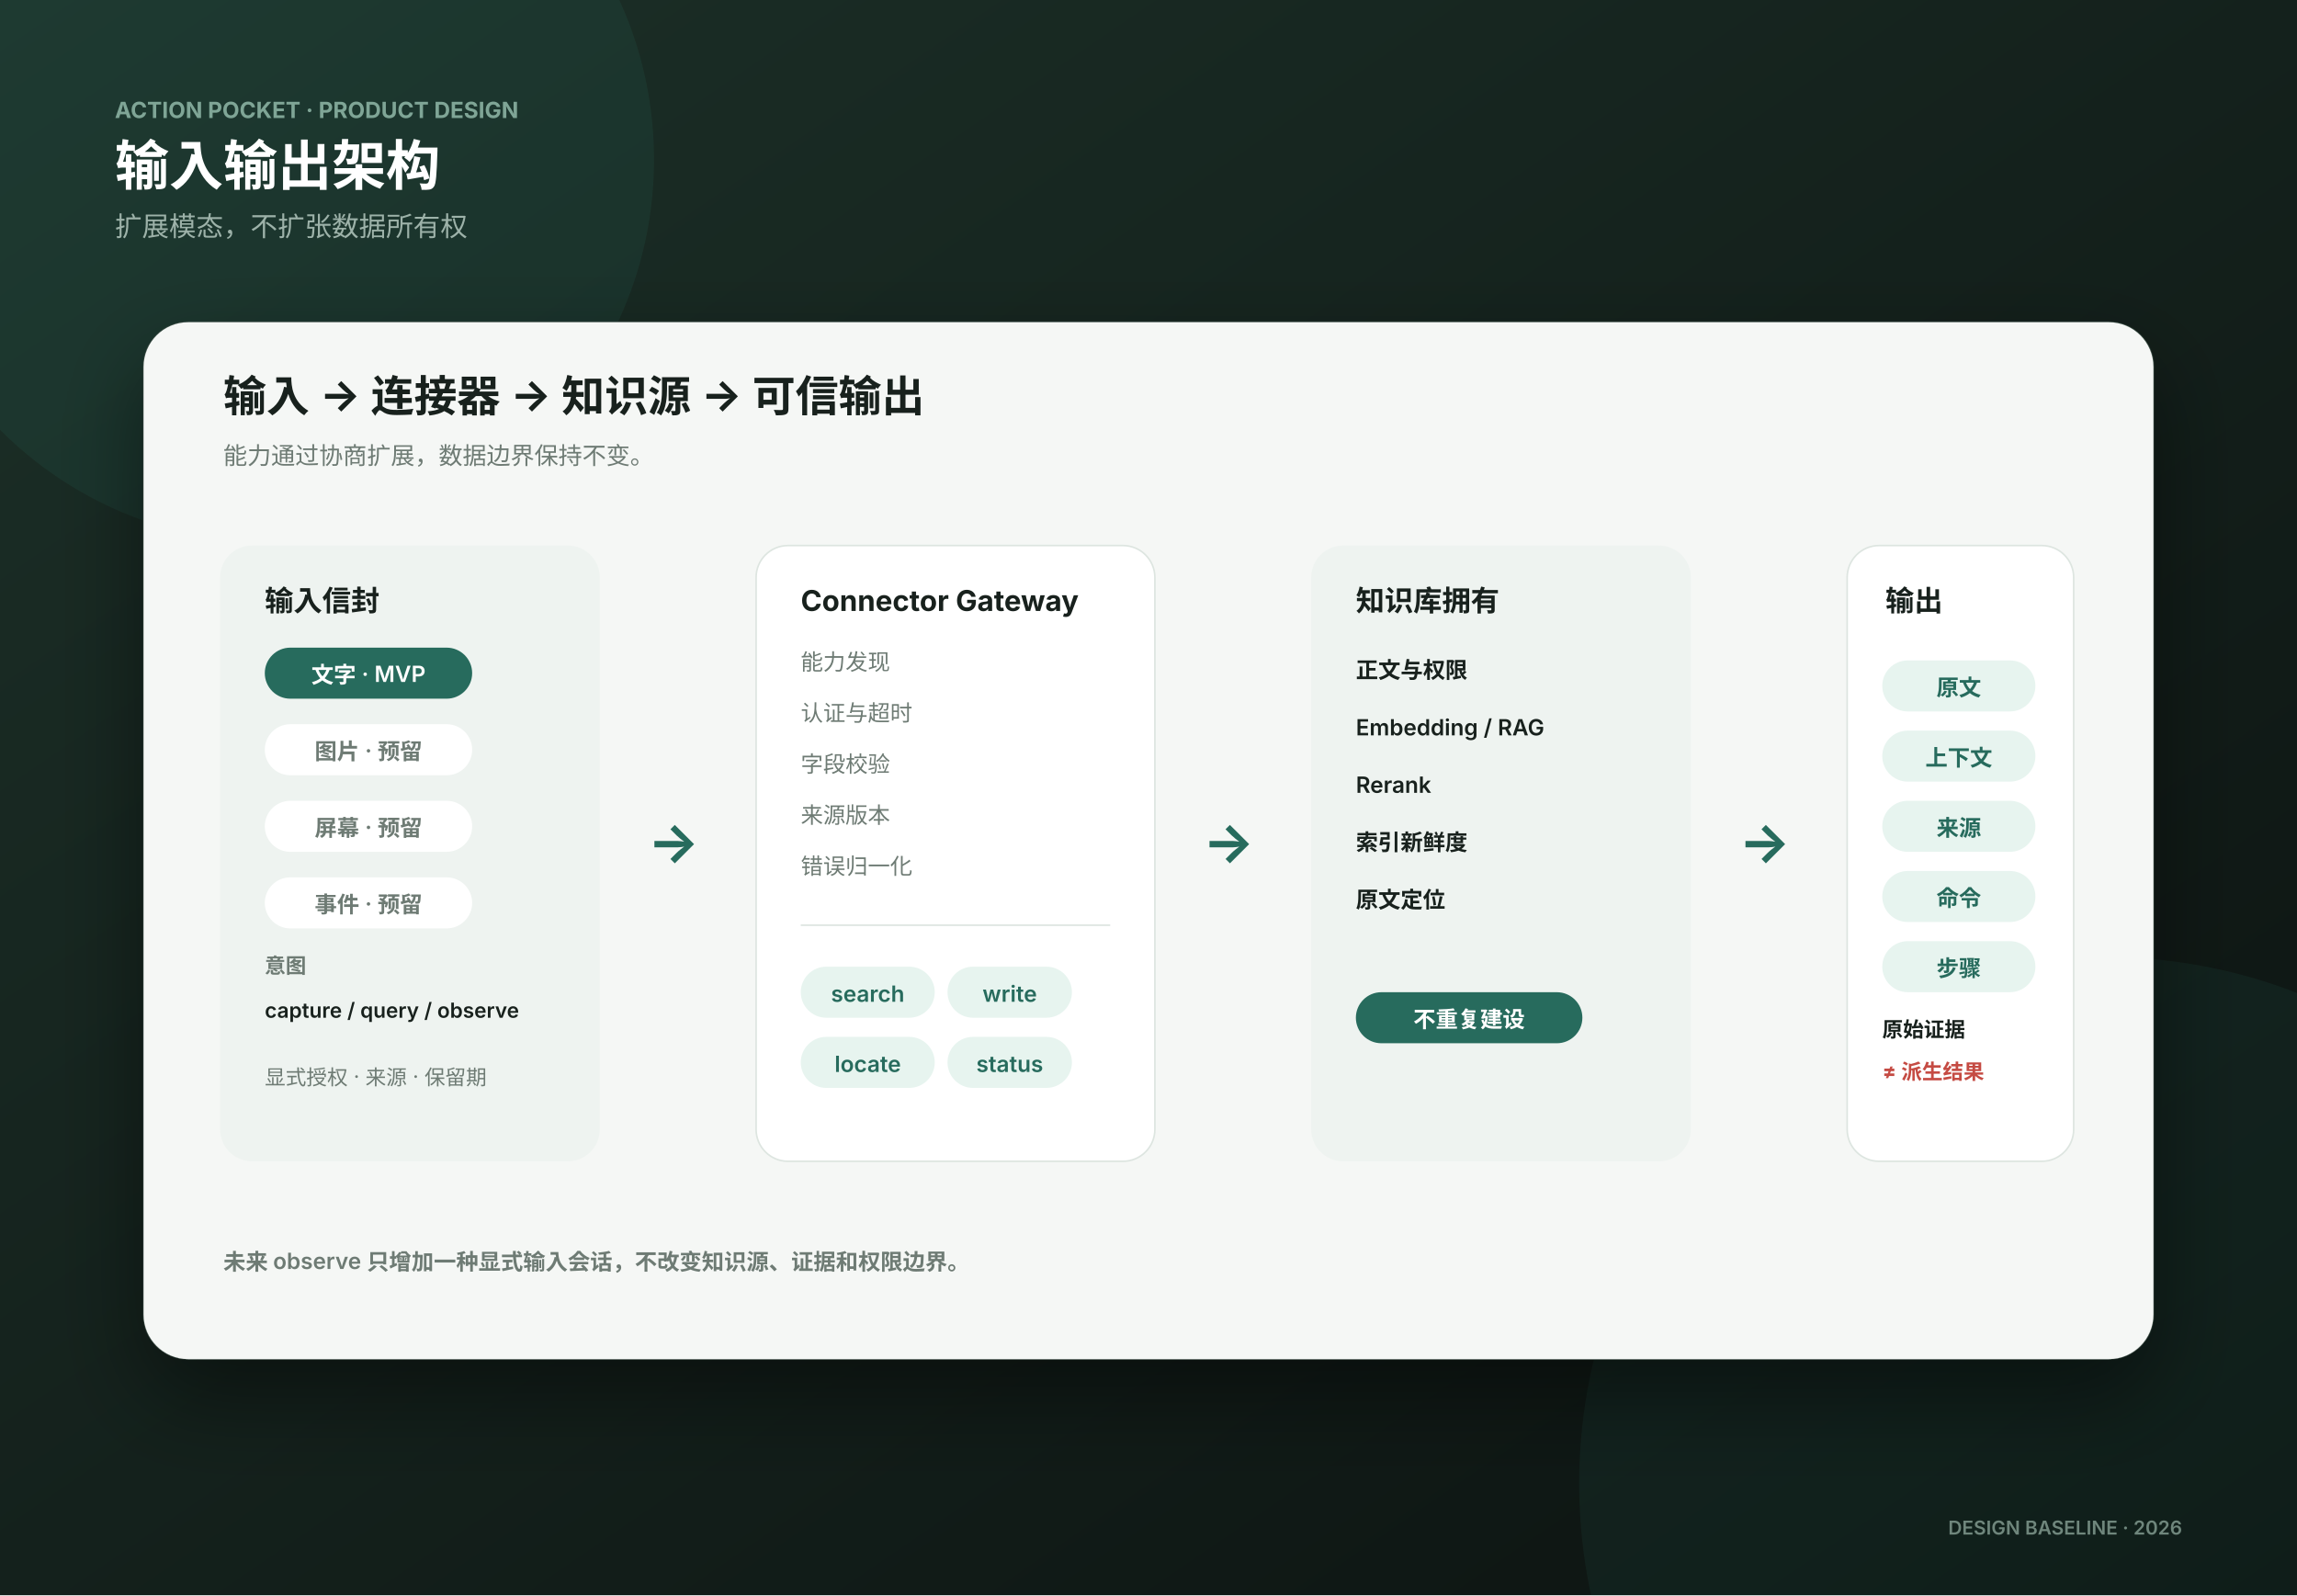
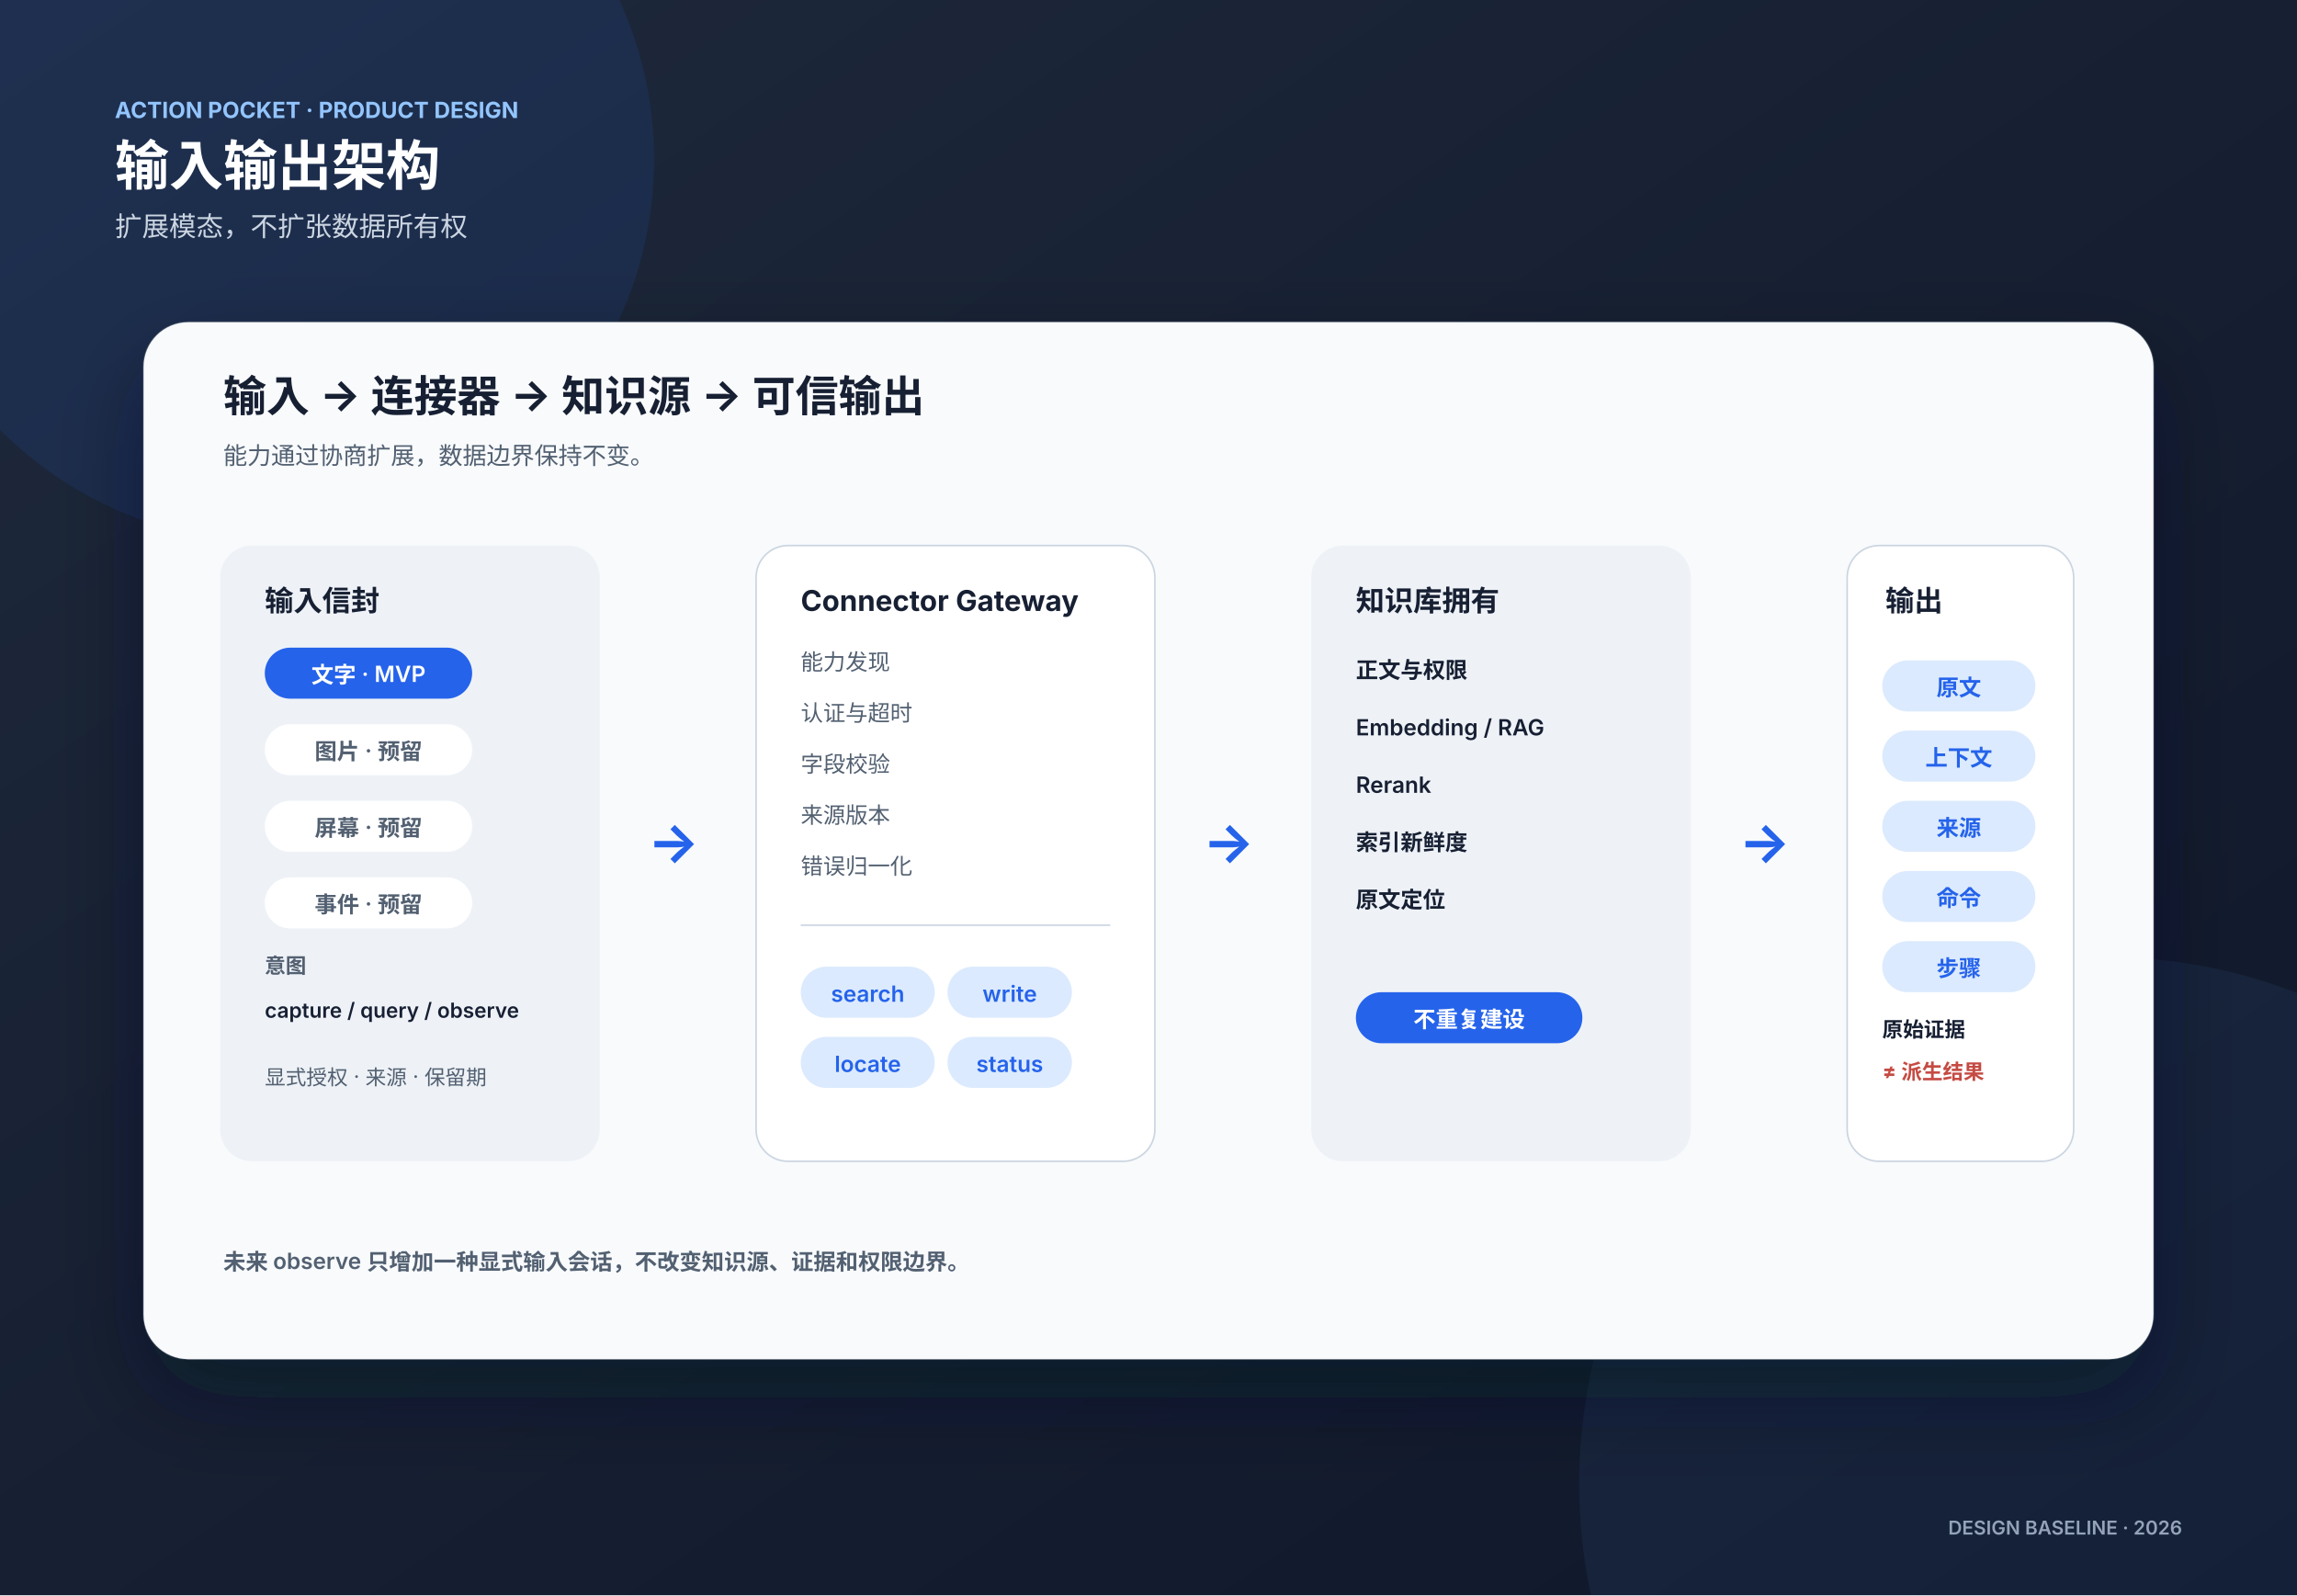
<svg xmlns="http://www.w3.org/2000/svg" width="1440" height="1000" viewBox="0 0 1440 1000">
  <defs>
    <filter id="shadow" x="-30%" y="-30%" width="160%" height="180%">
-       <feDropShadow dx="0" dy="24" stdDeviation="28" flood-color="#020806" flood-opacity=".45" />
+       <feDropShadow dx="0" dy="24" stdDeviation="28" flood-color="#0F172A" flood-opacity=".45" />
    </filter>
    <linearGradient id="glow" x1="0" y1="0" x2="1" y2="1">
-       <stop stop-color="#1C3028" />
-       <stop offset="1" stop-color="#0C1210" />
+       <stop stop-color="#1E293B" />
+       <stop offset="1" stop-color="#0F172A" />
    </linearGradient>
  </defs>
  <rect x="0" y="0" width="1440" height="1000" rx="0" fill="url(#glow)" stroke="none" stroke-width="1" />
-   <circle cx="170" cy="100" r="240" fill="#2E8B75" opacity=".11" />
-   <circle cx="1320" cy="930" r="330" fill="#43B69B" opacity=".07" />
-   <text x="72" y="74" font-family="Inter,Segoe UI,PingFang SC,Microsoft YaHei,sans-serif" font-size="14" font-weight="700" fill="#7FA596" text-anchor="start">ACTION POCKET · PRODUCT DESIGN</text>
+   <circle cx="170" cy="100" r="240" fill="#2563EB" opacity=".11" />
+   <circle cx="1320" cy="930" r="330" fill="#60A5FA" opacity=".07" />
+   <text x="72" y="74" font-family="Inter,Segoe UI,PingFang SC,Microsoft YaHei,sans-serif" font-size="14" font-weight="700" fill="#93C5FD" text-anchor="start">ACTION POCKET · PRODUCT DESIGN</text>
  <text x="72" y="116" font-family="Inter,Segoe UI,PingFang SC,Microsoft YaHei,sans-serif" font-size="34" font-weight="700" fill="#FFFFFF" text-anchor="start">输入输出架构</text>
-   <text x="72" y="148" font-family="Inter,Segoe UI,PingFang SC,Microsoft YaHei,sans-serif" font-size="17" font-weight="400" fill="#9DB2A9" text-anchor="start">扩展模态，不扩张数据所有权</text>
-   <rect x="90" y="202" width="1260" height="650" rx="28" fill="#F5F7F5" stroke="#34483F" stroke-width="1" />
+   <text x="72" y="148" font-family="Inter,Segoe UI,PingFang SC,Microsoft YaHei,sans-serif" font-size="17" font-weight="400" fill="#CBD5E1" text-anchor="start">扩展模态，不扩张数据所有权</text>
+   <rect x="90" y="202" width="1260" height="650" rx="28" fill="#F8FAFC" stroke="#475569" stroke-width="1" />
  <g filter="url(#shadow)">
-     <rect x="90" y="202" width="1260" height="650" rx="28" fill="#F5F7F5" stroke="none" stroke-width="1" />
+     <rect x="90" y="202" width="1260" height="650" rx="28" fill="#F8FAFC" stroke="none" stroke-width="1" />
  </g>
-   <text x="140" y="258" font-family="Inter,Segoe UI,PingFang SC,Microsoft YaHei,sans-serif" font-size="27" font-weight="700" fill="#18211D" text-anchor="start">输入 → 连接器 → 知识源 → 可信输出</text>
-   <text x="140" y="291" font-family="Inter,Segoe UI,PingFang SC,Microsoft YaHei,sans-serif" font-size="15" font-weight="400" fill="#6E7B74" text-anchor="start">能力通过协商扩展，数据边界保持不变。</text>
-   <rect x="138" y="342" width="238" height="386" rx="20" fill="#EEF3F0" stroke="none" stroke-width="1" />
-   <text x="166" y="383" font-family="Inter,Segoe UI,PingFang SC,Microsoft YaHei,sans-serif" font-size="18" font-weight="700" fill="#18211D" text-anchor="start">输入信封</text>
-   <rect x="166" y="406" width="130" height="32" rx="16" fill="#276B5D" stroke="none" stroke-width="1" />
+   <text x="140" y="258" font-family="Inter,Segoe UI,PingFang SC,Microsoft YaHei,sans-serif" font-size="27" font-weight="700" fill="#172033" text-anchor="start">输入 → 连接器 → 知识源 → 可信输出</text>
+   <text x="140" y="291" font-family="Inter,Segoe UI,PingFang SC,Microsoft YaHei,sans-serif" font-size="15" font-weight="400" fill="#526071" text-anchor="start">能力通过协商扩展，数据边界保持不变。</text>
+   <rect x="138" y="342" width="238" height="386" rx="20" fill="#EEF2F7" stroke="none" stroke-width="1" />
+   <text x="166" y="383" font-family="Inter,Segoe UI,PingFang SC,Microsoft YaHei,sans-serif" font-size="18" font-weight="700" fill="#172033" text-anchor="start">输入信封</text>
+   <rect x="166" y="406" width="130" height="32" rx="16" fill="#2563EB" stroke="none" stroke-width="1" />
  <text x="231" y="428" font-family="Inter,Segoe UI,PingFang SC,Microsoft YaHei,sans-serif" font-size="14" font-weight="600" fill="#FFFFFF" text-anchor="middle">文字 · MVP</text>
  <rect x="166" y="454" width="130" height="32" rx="16" fill="#FFFFFF" stroke="none" stroke-width="1" />
-   <text x="231" y="476" font-family="Inter,Segoe UI,PingFang SC,Microsoft YaHei,sans-serif" font-size="14" font-weight="600" fill="#6E7B74" text-anchor="middle">图片 · 预留</text>
+   <text x="231" y="476" font-family="Inter,Segoe UI,PingFang SC,Microsoft YaHei,sans-serif" font-size="14" font-weight="600" fill="#526071" text-anchor="middle">图片 · 预留</text>
  <rect x="166" y="502" width="130" height="32" rx="16" fill="#FFFFFF" stroke="none" stroke-width="1" />
-   <text x="231" y="524" font-family="Inter,Segoe UI,PingFang SC,Microsoft YaHei,sans-serif" font-size="14" font-weight="600" fill="#6E7B74" text-anchor="middle">屏幕 · 预留</text>
+   <text x="231" y="524" font-family="Inter,Segoe UI,PingFang SC,Microsoft YaHei,sans-serif" font-size="14" font-weight="600" fill="#526071" text-anchor="middle">屏幕 · 预留</text>
  <rect x="166" y="550" width="130" height="32" rx="16" fill="#FFFFFF" stroke="none" stroke-width="1" />
-   <text x="231" y="572" font-family="Inter,Segoe UI,PingFang SC,Microsoft YaHei,sans-serif" font-size="14" font-weight="600" fill="#6E7B74" text-anchor="middle">事件 · 预留</text>
-   <text x="166" y="610" font-family="Inter,Segoe UI,PingFang SC,Microsoft YaHei,sans-serif" font-size="13" font-weight="700" fill="#6E7B74" text-anchor="start">意图</text>
-   <text x="166" y="638" font-family="Inter,Segoe UI,PingFang SC,Microsoft YaHei,sans-serif" font-size="13" font-weight="600" fill="#18211D" text-anchor="start">capture / query / observe</text>
-   <text x="166" y="680" font-family="Inter,Segoe UI,PingFang SC,Microsoft YaHei,sans-serif" font-size="13" font-weight="400" fill="#6E7B74" text-anchor="start">显式授权 · 来源 · 保留期</text>
-   <text x="406" y="540" font-family="Inter,Segoe UI,PingFang SC,Microsoft YaHei,sans-serif" font-size="34" font-weight="700" fill="#276B5D" text-anchor="start">→</text>
-   <rect x="474" y="342" width="250" height="386" rx="20" fill="#FFFFFF" stroke="#DDE5E0" stroke-width="1" />
-   <text x="502" y="383" font-family="Inter,Segoe UI,PingFang SC,Microsoft YaHei,sans-serif" font-size="18" font-weight="700" fill="#18211D" text-anchor="start">Connector Gateway</text>
-   <text x="502" y="420" font-family="Inter,Segoe UI,PingFang SC,Microsoft YaHei,sans-serif" font-size="14" font-weight="400" fill="#6E7B74" text-anchor="start">能力发现</text>
-   <text x="502" y="452" font-family="Inter,Segoe UI,PingFang SC,Microsoft YaHei,sans-serif" font-size="14" font-weight="400" fill="#6E7B74" text-anchor="start">认证与超时</text>
-   <text x="502" y="484" font-family="Inter,Segoe UI,PingFang SC,Microsoft YaHei,sans-serif" font-size="14" font-weight="400" fill="#6E7B74" text-anchor="start">字段校验</text>
-   <text x="502" y="516" font-family="Inter,Segoe UI,PingFang SC,Microsoft YaHei,sans-serif" font-size="14" font-weight="400" fill="#6E7B74" text-anchor="start">来源版本</text>
-   <text x="502" y="548" font-family="Inter,Segoe UI,PingFang SC,Microsoft YaHei,sans-serif" font-size="14" font-weight="400" fill="#6E7B74" text-anchor="start">错误归一化</text>
-   <line x1="502" y1="580" x2="696" y2="580" stroke="#DDE5E0" stroke-width="1" />
-   <rect x="502" y="606" width="84" height="32" rx="16" fill="#E7F4EF" stroke="none" stroke-width="1" />
-   <text x="544" y="628" font-family="Inter,Segoe UI,PingFang SC,Microsoft YaHei,sans-serif" font-size="14" font-weight="600" fill="#276B5D" text-anchor="middle">search</text>
-   <rect x="594" y="606" width="78" height="32" rx="16" fill="#E7F4EF" stroke="none" stroke-width="1" />
-   <text x="633" y="628" font-family="Inter,Segoe UI,PingFang SC,Microsoft YaHei,sans-serif" font-size="14" font-weight="600" fill="#276B5D" text-anchor="middle">write</text>
-   <rect x="502" y="650" width="84" height="32" rx="16" fill="#E7F4EF" stroke="none" stroke-width="1" />
-   <text x="544" y="672" font-family="Inter,Segoe UI,PingFang SC,Microsoft YaHei,sans-serif" font-size="14" font-weight="600" fill="#276B5D" text-anchor="middle">locate</text>
-   <rect x="594" y="650" width="78" height="32" rx="16" fill="#E7F4EF" stroke="none" stroke-width="1" />
-   <text x="633" y="672" font-family="Inter,Segoe UI,PingFang SC,Microsoft YaHei,sans-serif" font-size="14" font-weight="600" fill="#276B5D" text-anchor="middle">status</text>
-   <text x="754" y="540" font-family="Inter,Segoe UI,PingFang SC,Microsoft YaHei,sans-serif" font-size="34" font-weight="700" fill="#276B5D" text-anchor="start">→</text>
-   <rect x="822" y="342" width="238" height="386" rx="20" fill="#EEF3F0" stroke="none" stroke-width="1" />
-   <text x="850" y="383" font-family="Inter,Segoe UI,PingFang SC,Microsoft YaHei,sans-serif" font-size="18" font-weight="700" fill="#18211D" text-anchor="start">知识库拥有</text>
-   <text x="850" y="425" font-family="Inter,Segoe UI,PingFang SC,Microsoft YaHei,sans-serif" font-size="14" font-weight="600" fill="#18211D" text-anchor="start">正文与权限</text>
-   <text x="850" y="461" font-family="Inter,Segoe UI,PingFang SC,Microsoft YaHei,sans-serif" font-size="14" font-weight="600" fill="#18211D" text-anchor="start">Embedding / RAG</text>
-   <text x="850" y="497" font-family="Inter,Segoe UI,PingFang SC,Microsoft YaHei,sans-serif" font-size="14" font-weight="600" fill="#18211D" text-anchor="start">Rerank</text>
-   <text x="850" y="533" font-family="Inter,Segoe UI,PingFang SC,Microsoft YaHei,sans-serif" font-size="14" font-weight="600" fill="#18211D" text-anchor="start">索引新鲜度</text>
-   <text x="850" y="569" font-family="Inter,Segoe UI,PingFang SC,Microsoft YaHei,sans-serif" font-size="14" font-weight="600" fill="#18211D" text-anchor="start">原文定位</text>
-   <rect x="850" y="622" width="142" height="32" rx="16" fill="#276B5D" stroke="none" stroke-width="1" />
+   <text x="231" y="572" font-family="Inter,Segoe UI,PingFang SC,Microsoft YaHei,sans-serif" font-size="14" font-weight="600" fill="#526071" text-anchor="middle">事件 · 预留</text>
+   <text x="166" y="610" font-family="Inter,Segoe UI,PingFang SC,Microsoft YaHei,sans-serif" font-size="13" font-weight="700" fill="#526071" text-anchor="start">意图</text>
+   <text x="166" y="638" font-family="Inter,Segoe UI,PingFang SC,Microsoft YaHei,sans-serif" font-size="13" font-weight="600" fill="#172033" text-anchor="start">capture / query / observe</text>
+   <text x="166" y="680" font-family="Inter,Segoe UI,PingFang SC,Microsoft YaHei,sans-serif" font-size="13" font-weight="400" fill="#526071" text-anchor="start">显式授权 · 来源 · 保留期</text>
+   <text x="406" y="540" font-family="Inter,Segoe UI,PingFang SC,Microsoft YaHei,sans-serif" font-size="34" font-weight="700" fill="#2563EB" text-anchor="start">→</text>
+   <rect x="474" y="342" width="250" height="386" rx="20" fill="#FFFFFF" stroke="#CBD5E1" stroke-width="1" />
+   <text x="502" y="383" font-family="Inter,Segoe UI,PingFang SC,Microsoft YaHei,sans-serif" font-size="18" font-weight="700" fill="#172033" text-anchor="start">Connector Gateway</text>
+   <text x="502" y="420" font-family="Inter,Segoe UI,PingFang SC,Microsoft YaHei,sans-serif" font-size="14" font-weight="400" fill="#526071" text-anchor="start">能力发现</text>
+   <text x="502" y="452" font-family="Inter,Segoe UI,PingFang SC,Microsoft YaHei,sans-serif" font-size="14" font-weight="400" fill="#526071" text-anchor="start">认证与超时</text>
+   <text x="502" y="484" font-family="Inter,Segoe UI,PingFang SC,Microsoft YaHei,sans-serif" font-size="14" font-weight="400" fill="#526071" text-anchor="start">字段校验</text>
+   <text x="502" y="516" font-family="Inter,Segoe UI,PingFang SC,Microsoft YaHei,sans-serif" font-size="14" font-weight="400" fill="#526071" text-anchor="start">来源版本</text>
+   <text x="502" y="548" font-family="Inter,Segoe UI,PingFang SC,Microsoft YaHei,sans-serif" font-size="14" font-weight="400" fill="#526071" text-anchor="start">错误归一化</text>
+   <line x1="502" y1="580" x2="696" y2="580" stroke="#CBD5E1" stroke-width="1" />
+   <rect x="502" y="606" width="84" height="32" rx="16" fill="#DBEAFE" stroke="none" stroke-width="1" />
+   <text x="544" y="628" font-family="Inter,Segoe UI,PingFang SC,Microsoft YaHei,sans-serif" font-size="14" font-weight="600" fill="#2563EB" text-anchor="middle">search</text>
+   <rect x="594" y="606" width="78" height="32" rx="16" fill="#DBEAFE" stroke="none" stroke-width="1" />
+   <text x="633" y="628" font-family="Inter,Segoe UI,PingFang SC,Microsoft YaHei,sans-serif" font-size="14" font-weight="600" fill="#2563EB" text-anchor="middle">write</text>
+   <rect x="502" y="650" width="84" height="32" rx="16" fill="#DBEAFE" stroke="none" stroke-width="1" />
+   <text x="544" y="672" font-family="Inter,Segoe UI,PingFang SC,Microsoft YaHei,sans-serif" font-size="14" font-weight="600" fill="#2563EB" text-anchor="middle">locate</text>
+   <rect x="594" y="650" width="78" height="32" rx="16" fill="#DBEAFE" stroke="none" stroke-width="1" />
+   <text x="633" y="672" font-family="Inter,Segoe UI,PingFang SC,Microsoft YaHei,sans-serif" font-size="14" font-weight="600" fill="#2563EB" text-anchor="middle">status</text>
+   <text x="754" y="540" font-family="Inter,Segoe UI,PingFang SC,Microsoft YaHei,sans-serif" font-size="34" font-weight="700" fill="#2563EB" text-anchor="start">→</text>
+   <rect x="822" y="342" width="238" height="386" rx="20" fill="#EEF2F7" stroke="none" stroke-width="1" />
+   <text x="850" y="383" font-family="Inter,Segoe UI,PingFang SC,Microsoft YaHei,sans-serif" font-size="18" font-weight="700" fill="#172033" text-anchor="start">知识库拥有</text>
+   <text x="850" y="425" font-family="Inter,Segoe UI,PingFang SC,Microsoft YaHei,sans-serif" font-size="14" font-weight="600" fill="#172033" text-anchor="start">正文与权限</text>
+   <text x="850" y="461" font-family="Inter,Segoe UI,PingFang SC,Microsoft YaHei,sans-serif" font-size="14" font-weight="600" fill="#172033" text-anchor="start">Embedding / RAG</text>
+   <text x="850" y="497" font-family="Inter,Segoe UI,PingFang SC,Microsoft YaHei,sans-serif" font-size="14" font-weight="600" fill="#172033" text-anchor="start">Rerank</text>
+   <text x="850" y="533" font-family="Inter,Segoe UI,PingFang SC,Microsoft YaHei,sans-serif" font-size="14" font-weight="600" fill="#172033" text-anchor="start">索引新鲜度</text>
+   <text x="850" y="569" font-family="Inter,Segoe UI,PingFang SC,Microsoft YaHei,sans-serif" font-size="14" font-weight="600" fill="#172033" text-anchor="start">原文定位</text>
+   <rect x="850" y="622" width="142" height="32" rx="16" fill="#2563EB" stroke="none" stroke-width="1" />
  <text x="921" y="644" font-family="Inter,Segoe UI,PingFang SC,Microsoft YaHei,sans-serif" font-size="14" font-weight="600" fill="#FFFFFF" text-anchor="middle">不重复建设</text>
-   <text x="1090" y="540" font-family="Inter,Segoe UI,PingFang SC,Microsoft YaHei,sans-serif" font-size="34" font-weight="700" fill="#276B5D" text-anchor="start">→</text>
-   <rect x="1158" y="342" width="142" height="386" rx="20" fill="#FFFFFF" stroke="#DDE5E0" stroke-width="1" />
-   <text x="1182" y="383" font-family="Inter,Segoe UI,PingFang SC,Microsoft YaHei,sans-serif" font-size="18" font-weight="700" fill="#18211D" text-anchor="start">输出</text>
-   <rect x="1180" y="414" width="96" height="32" rx="16" fill="#E7F4EF" stroke="none" stroke-width="1" />
-   <text x="1228" y="436" font-family="Inter,Segoe UI,PingFang SC,Microsoft YaHei,sans-serif" font-size="14" font-weight="600" fill="#276B5D" text-anchor="middle">原文</text>
-   <rect x="1180" y="458" width="96" height="32" rx="16" fill="#E7F4EF" stroke="none" stroke-width="1" />
-   <text x="1228" y="480" font-family="Inter,Segoe UI,PingFang SC,Microsoft YaHei,sans-serif" font-size="14" font-weight="600" fill="#276B5D" text-anchor="middle">上下文</text>
-   <rect x="1180" y="502" width="96" height="32" rx="16" fill="#E7F4EF" stroke="none" stroke-width="1" />
-   <text x="1228" y="524" font-family="Inter,Segoe UI,PingFang SC,Microsoft YaHei,sans-serif" font-size="14" font-weight="600" fill="#276B5D" text-anchor="middle">来源</text>
-   <rect x="1180" y="546" width="96" height="32" rx="16" fill="#E7F4EF" stroke="none" stroke-width="1" />
-   <text x="1228" y="568" font-family="Inter,Segoe UI,PingFang SC,Microsoft YaHei,sans-serif" font-size="14" font-weight="600" fill="#276B5D" text-anchor="middle">命令</text>
-   <rect x="1180" y="590" width="96" height="32" rx="16" fill="#E7F4EF" stroke="none" stroke-width="1" />
-   <text x="1228" y="612" font-family="Inter,Segoe UI,PingFang SC,Microsoft YaHei,sans-serif" font-size="14" font-weight="600" fill="#276B5D" text-anchor="middle">步骤</text>
-   <text x="1180" y="650" font-family="Inter,Segoe UI,PingFang SC,Microsoft YaHei,sans-serif" font-size="13" font-weight="650" fill="#18211D" text-anchor="start">原始证据</text>
+   <text x="1090" y="540" font-family="Inter,Segoe UI,PingFang SC,Microsoft YaHei,sans-serif" font-size="34" font-weight="700" fill="#2563EB" text-anchor="start">→</text>
+   <rect x="1158" y="342" width="142" height="386" rx="20" fill="#FFFFFF" stroke="#CBD5E1" stroke-width="1" />
+   <text x="1182" y="383" font-family="Inter,Segoe UI,PingFang SC,Microsoft YaHei,sans-serif" font-size="18" font-weight="700" fill="#172033" text-anchor="start">输出</text>
+   <rect x="1180" y="414" width="96" height="32" rx="16" fill="#DBEAFE" stroke="none" stroke-width="1" />
+   <text x="1228" y="436" font-family="Inter,Segoe UI,PingFang SC,Microsoft YaHei,sans-serif" font-size="14" font-weight="600" fill="#2563EB" text-anchor="middle">原文</text>
+   <rect x="1180" y="458" width="96" height="32" rx="16" fill="#DBEAFE" stroke="none" stroke-width="1" />
+   <text x="1228" y="480" font-family="Inter,Segoe UI,PingFang SC,Microsoft YaHei,sans-serif" font-size="14" font-weight="600" fill="#2563EB" text-anchor="middle">上下文</text>
+   <rect x="1180" y="502" width="96" height="32" rx="16" fill="#DBEAFE" stroke="none" stroke-width="1" />
+   <text x="1228" y="524" font-family="Inter,Segoe UI,PingFang SC,Microsoft YaHei,sans-serif" font-size="14" font-weight="600" fill="#2563EB" text-anchor="middle">来源</text>
+   <rect x="1180" y="546" width="96" height="32" rx="16" fill="#DBEAFE" stroke="none" stroke-width="1" />
+   <text x="1228" y="568" font-family="Inter,Segoe UI,PingFang SC,Microsoft YaHei,sans-serif" font-size="14" font-weight="600" fill="#2563EB" text-anchor="middle">命令</text>
+   <rect x="1180" y="590" width="96" height="32" rx="16" fill="#DBEAFE" stroke="none" stroke-width="1" />
+   <text x="1228" y="612" font-family="Inter,Segoe UI,PingFang SC,Microsoft YaHei,sans-serif" font-size="14" font-weight="600" fill="#2563EB" text-anchor="middle">步骤</text>
+   <text x="1180" y="650" font-family="Inter,Segoe UI,PingFang SC,Microsoft YaHei,sans-serif" font-size="13" font-weight="650" fill="#172033" text-anchor="start">原始证据</text>
  <text x="1180" y="676" font-family="Inter,Segoe UI,PingFang SC,Microsoft YaHei,sans-serif" font-size="13" font-weight="650" fill="#C54B43" text-anchor="start">≠ 派生结果</text>
-   <text x="140" y="796" font-family="Inter,Segoe UI,PingFang SC,Microsoft YaHei,sans-serif" font-size="14" font-weight="600" fill="#6E7B74" text-anchor="start">未来 observe 只增加一种显式输入会话，不改变知识源、证据和权限边界。</text>
-   <text x="1368" y="962" font-family="Inter,Segoe UI,PingFang SC,Microsoft YaHei,sans-serif" font-size="12" font-weight="600" fill="#6F867C" text-anchor="end">DESIGN BASELINE · 2026</text>
+   <text x="140" y="796" font-family="Inter,Segoe UI,PingFang SC,Microsoft YaHei,sans-serif" font-size="14" font-weight="600" fill="#526071" text-anchor="start">未来 observe 只增加一种显式输入会话，不改变知识源、证据和权限边界。</text>
+   <text x="1368" y="962" font-family="Inter,Segoe UI,PingFang SC,Microsoft YaHei,sans-serif" font-size="12" font-weight="600" fill="#94A3B8" text-anchor="end">DESIGN BASELINE · 2026</text>
</svg>
